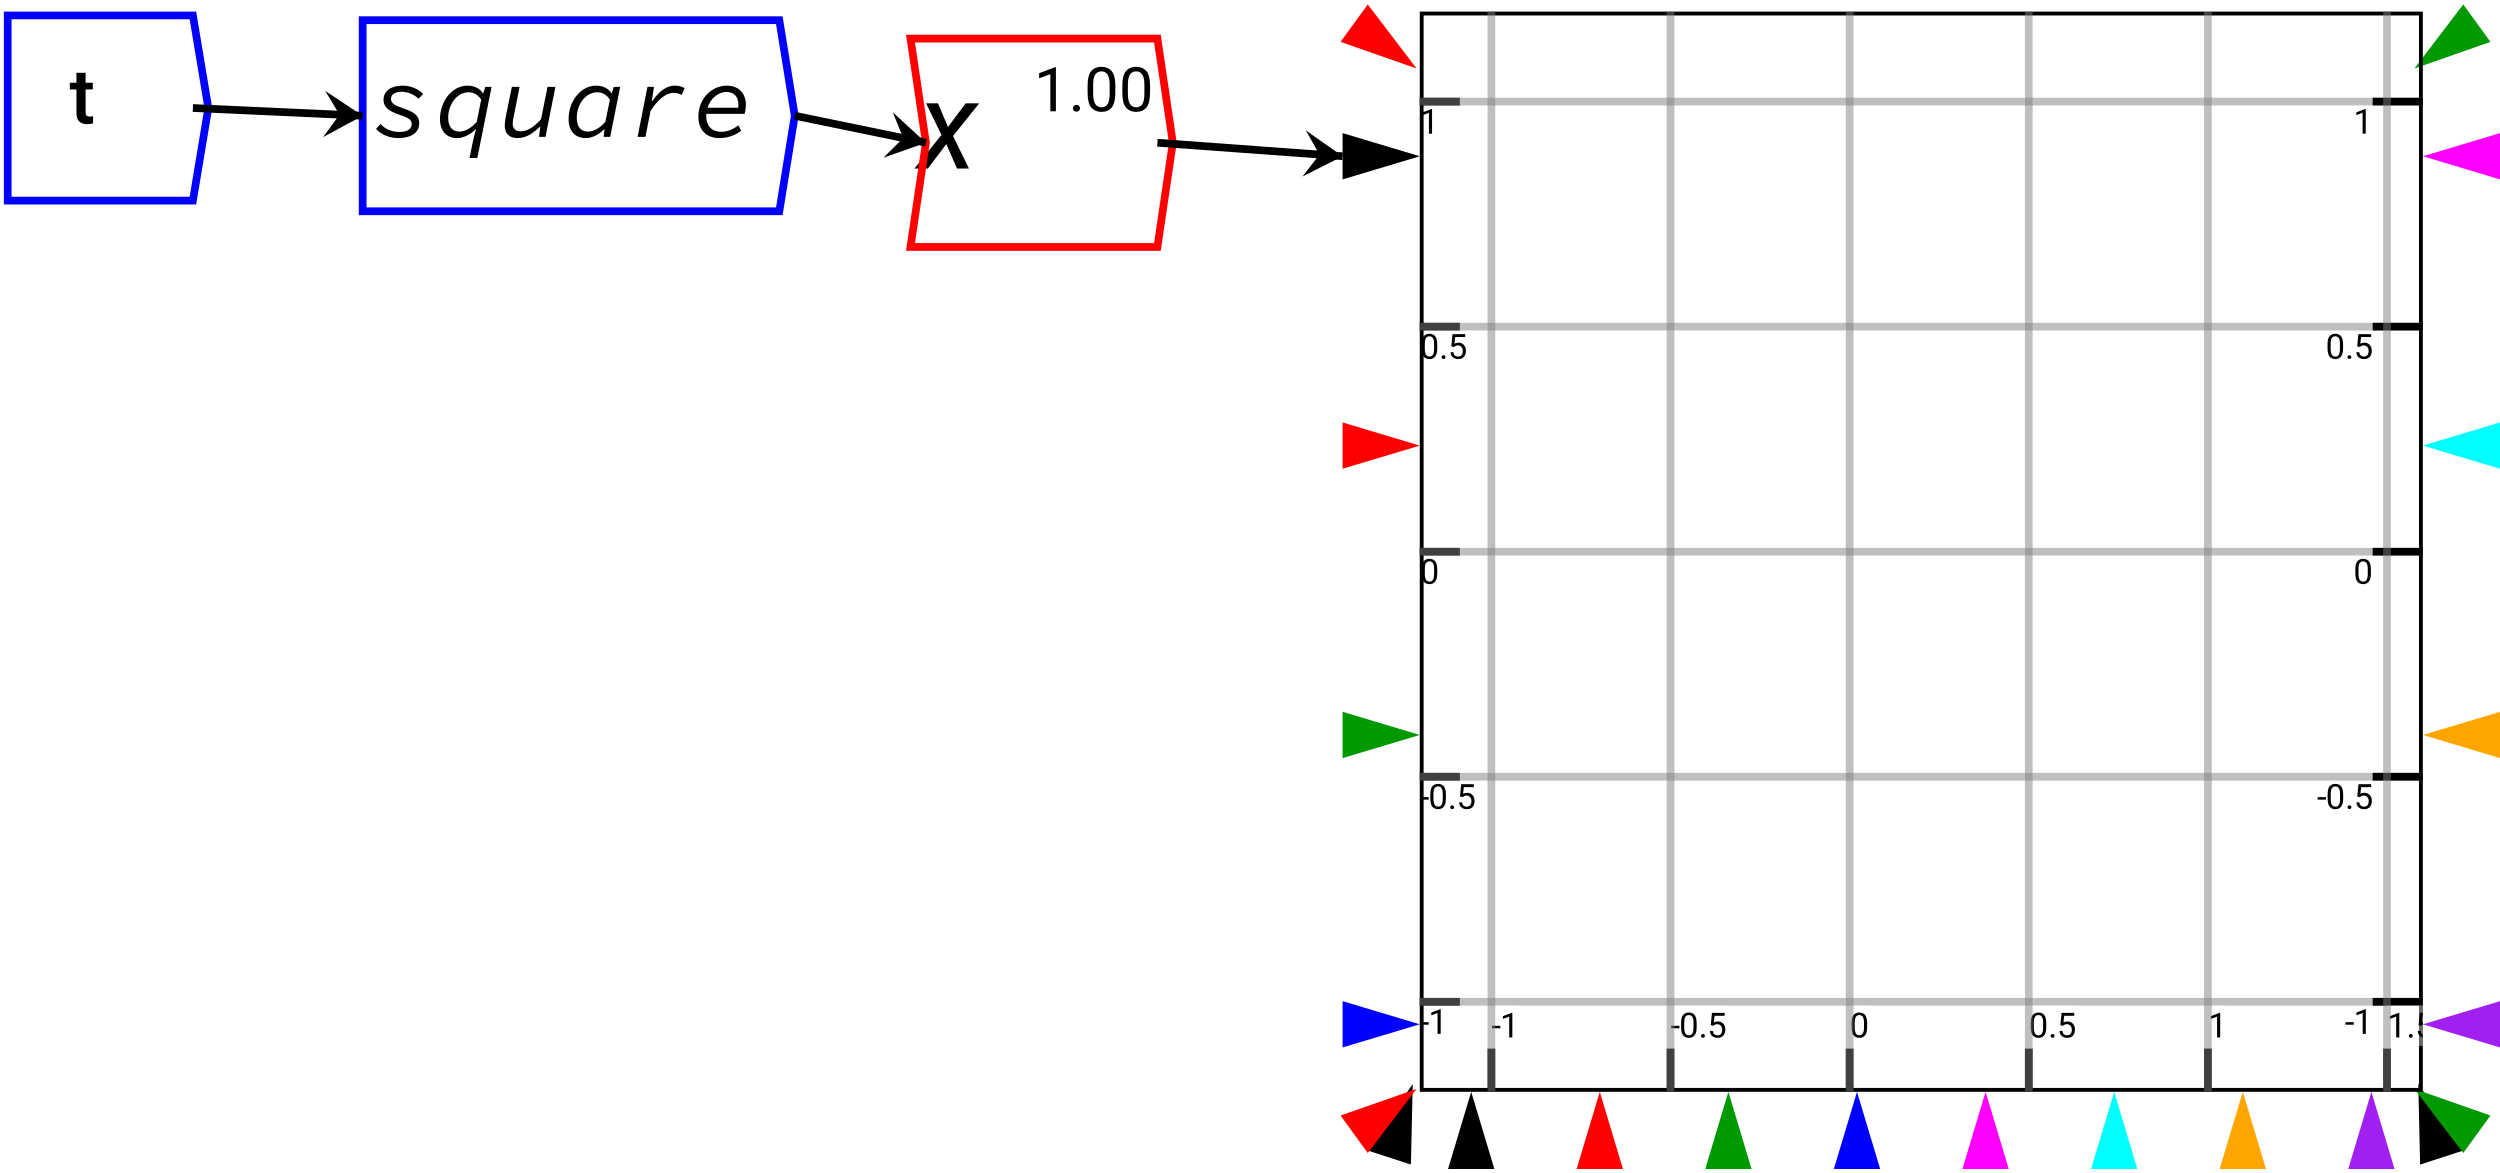
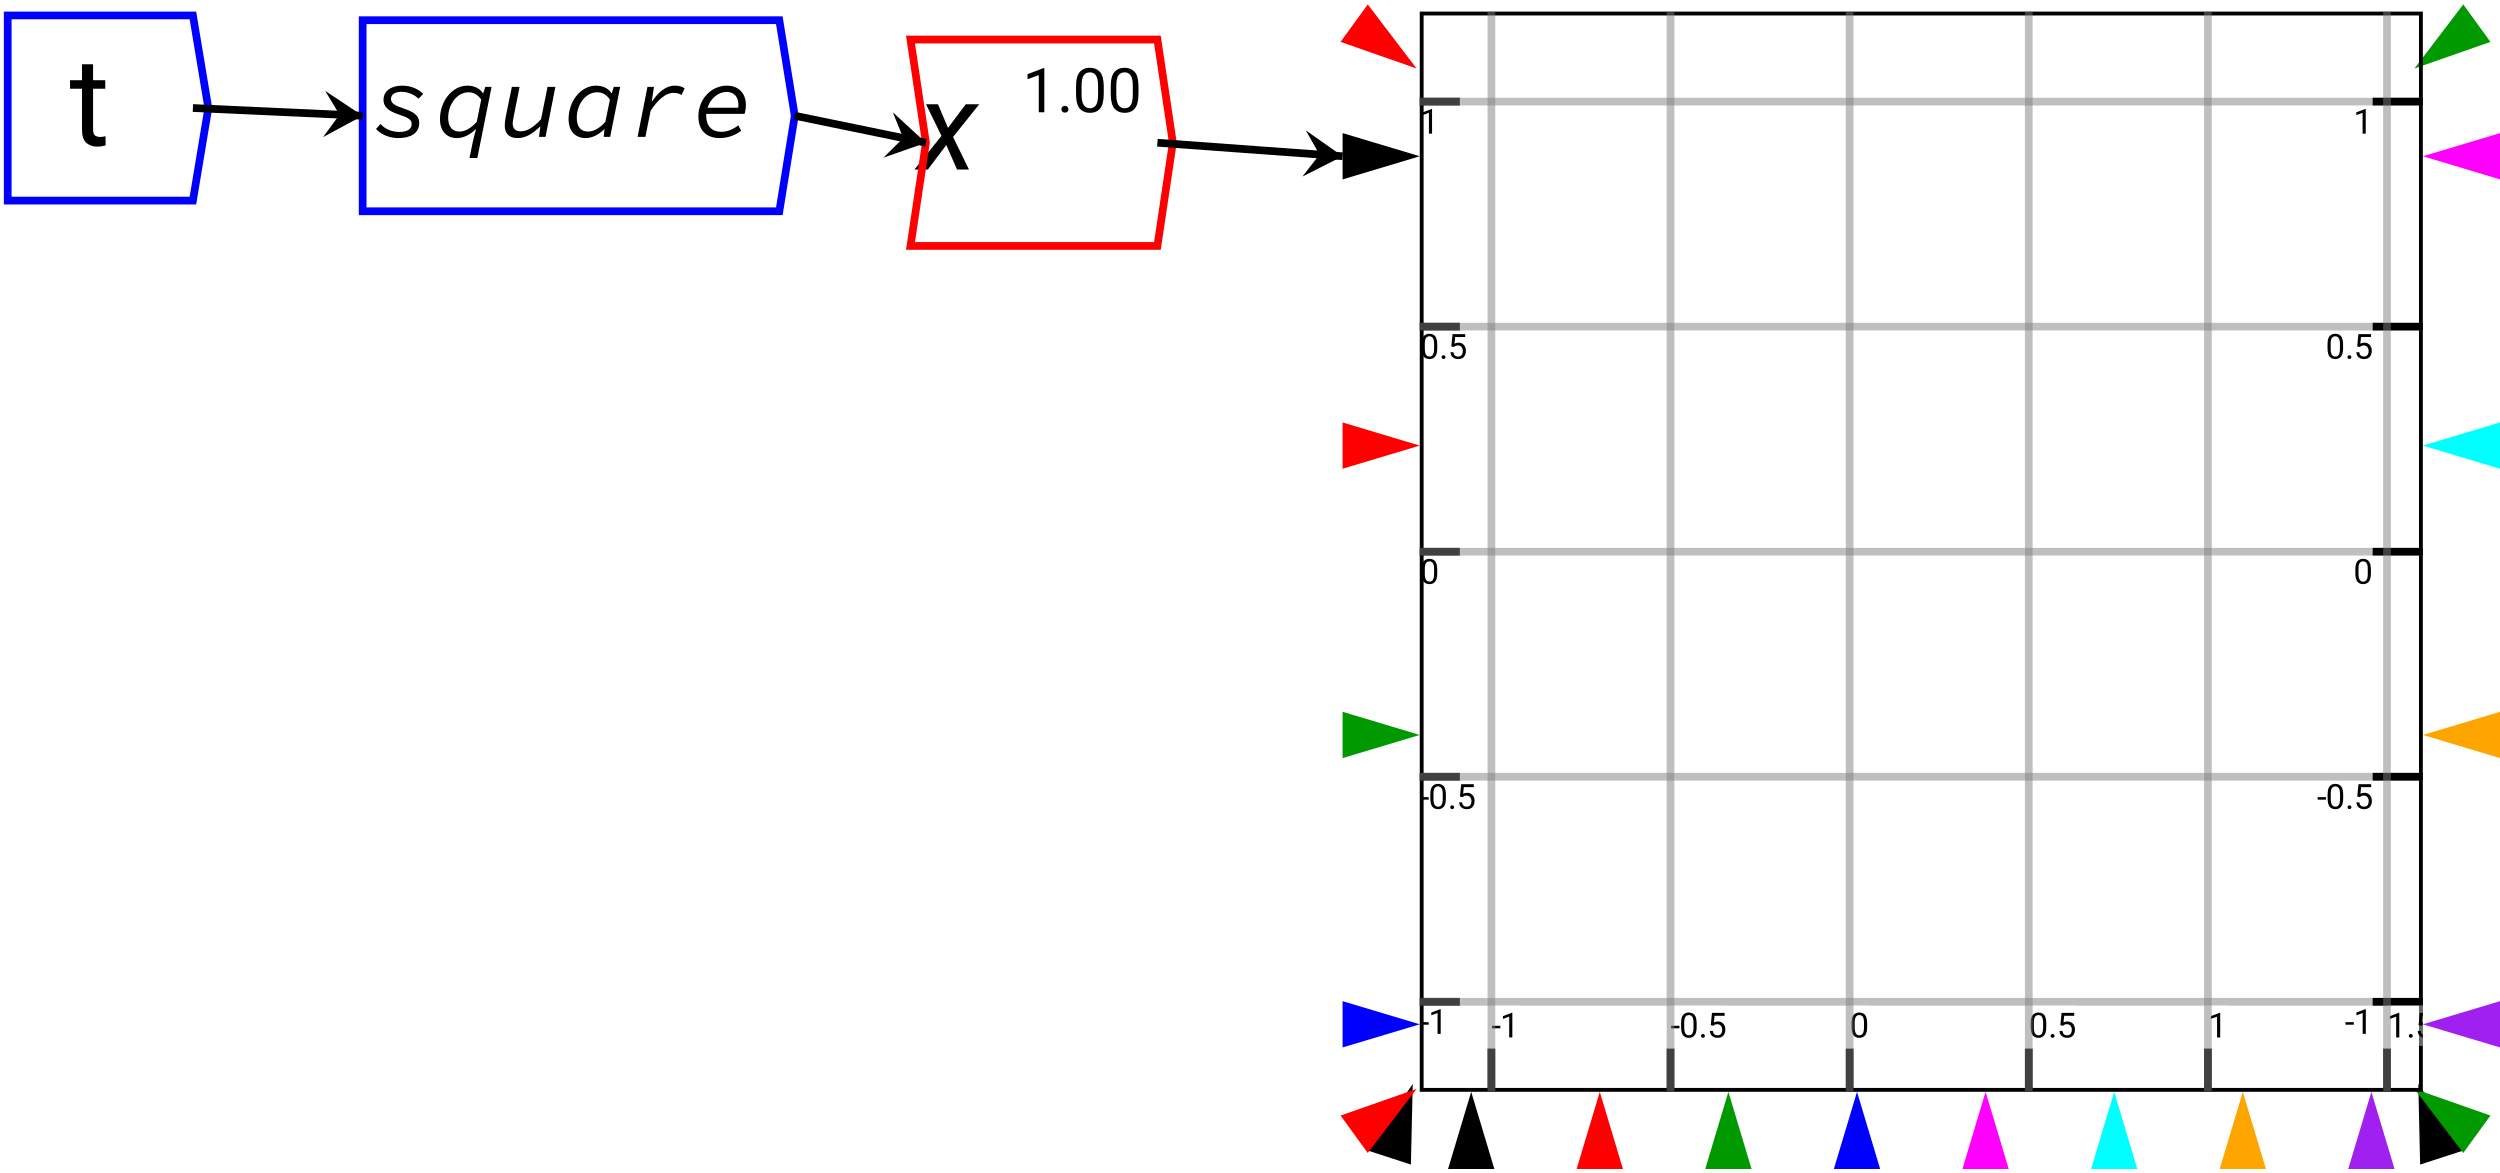
<svg xmlns="http://www.w3.org/2000/svg" xmlns:xlink="http://www.w3.org/1999/xlink" width="324" height="152" viewBox="0 0 324 152">
  <defs>
    <g>
      <g id="glyph-0-0">
        <path d="M 3.594 0.156 C 5.125 0.156 6.328 -0.406 6.328 -1.797 C 6.328 -2.859 5.484 -3.281 4.281 -3.688 C 3.234 -4.047 2.672 -4.312 2.672 -4.922 C 2.672 -5.484 3.188 -5.844 4.031 -5.844 C 4.984 -5.844 5.734 -5.406 6.266 -4.953 L 6.844 -5.578 C 6.297 -6.125 5.375 -6.641 4.125 -6.641 C 2.812 -6.641 1.703 -6.031 1.703 -4.797 C 1.703 -3.906 2.312 -3.359 3.656 -2.906 C 4.734 -2.547 5.359 -2.297 5.359 -1.672 C 5.359 -0.953 4.688 -0.641 3.781 -0.641 C 2.859 -0.641 1.953 -0.953 1.312 -1.672 L 0.734 -1.031 C 1.359 -0.312 2.484 0.156 3.594 0.156 Z M 3.594 0.156 " />
      </g>
      <g id="glyph-0-1">
        <path d="M 4.516 2.734 L 5.531 2.734 L 7.375 -6.484 L 6.562 -6.484 L 6.297 -5.672 L 6.234 -5.672 C 5.875 -6.25 5.172 -6.641 4.25 -6.641 C 2.281 -6.641 0.688 -4.641 0.688 -2.312 C 0.688 -0.703 1.578 0.156 2.906 0.156 C 3.734 0.156 4.625 -0.297 5.297 -0.984 L 5.359 -0.984 C 5.203 -0.469 5.031 0.234 4.953 0.594 Z M 3.219 -0.688 C 2.312 -0.688 1.75 -1.266 1.75 -2.484 C 1.75 -4.219 2.906 -5.781 4.391 -5.781 C 5 -5.781 5.594 -5.5 6.031 -4.828 L 5.453 -1.953 C 4.75 -1.141 3.938 -0.688 3.219 -0.688 Z M 3.219 -0.688 " />
      </g>
      <g id="glyph-0-2">
        <path d="M 2.422 0.156 C 3.578 0.156 4.516 -0.562 5.297 -1.312 L 5.359 -1.312 L 5.188 0 L 6.031 0 L 7.312 -6.484 L 6.297 -6.484 L 5.453 -2.297 C 4.578 -1.312 3.688 -0.719 2.812 -0.719 C 2.141 -0.719 1.781 -1.078 1.781 -1.719 C 1.781 -2.016 1.844 -2.297 1.906 -2.625 L 2.672 -6.484 L 1.672 -6.484 L 0.859 -2.516 C 0.797 -2.156 0.75 -1.828 0.75 -1.453 C 0.75 -0.484 1.266 0.156 2.422 0.156 Z M 2.422 0.156 " />
      </g>
      <g id="glyph-0-3">
        <path d="M 2.922 0.156 C 3.75 0.156 4.609 -0.297 5.297 -0.984 L 5.344 -0.984 L 5.234 0 L 6.078 0 L 7.375 -6.484 L 6.547 -6.484 L 6.297 -5.672 L 6.234 -5.672 C 5.875 -6.25 5.172 -6.641 4.25 -6.641 C 2.281 -6.641 0.688 -4.641 0.688 -2.312 C 0.688 -0.703 1.578 0.156 2.922 0.156 Z M 3.219 -0.688 C 2.312 -0.688 1.75 -1.25 1.75 -2.484 C 1.75 -4.219 2.906 -5.781 4.391 -5.781 C 5 -5.781 5.609 -5.5 6.047 -4.828 L 5.453 -1.953 C 4.75 -1.141 3.938 -0.688 3.219 -0.688 Z M 3.219 -0.688 " />
      </g>
      <g id="glyph-0-4">
        <path d="M 1.297 0 L 2.312 0 L 2.984 -3.375 C 3.875 -4.766 4.922 -5.703 5.922 -5.703 C 6.344 -5.703 6.656 -5.641 7 -5.422 L 7.391 -6.297 C 7.094 -6.516 6.656 -6.641 6.094 -6.641 C 4.969 -6.641 3.922 -5.734 3.203 -4.625 L 3.141 -4.625 L 3.422 -6.484 L 2.578 -6.484 Z M 1.297 0 " />
      </g>
      <g id="glyph-0-5">
        <path d="M 4.484 -5.828 C 5.438 -5.828 6.031 -5.203 6.031 -4.188 C 6.031 -4.047 6.031 -3.922 6 -3.781 L 2.031 -3.781 C 2.422 -5.031 3.484 -5.828 4.484 -5.828 Z M 3.594 0.156 C 4.734 0.156 5.75 -0.281 6.391 -0.797 L 6.016 -1.5 C 5.406 -1.016 4.656 -0.656 3.797 -0.656 C 2.625 -0.656 1.859 -1.391 1.859 -2.688 C 1.859 -2.797 1.859 -2.891 1.859 -2.984 L 6.828 -2.984 C 6.891 -3.156 7 -3.688 7 -4.141 C 7 -5.578 6.125 -6.641 4.531 -6.641 C 2.578 -6.641 0.844 -4.969 0.844 -2.641 C 0.844 -0.828 1.922 0.156 3.594 0.156 Z M 3.594 0.156 " />
      </g>
      <g id="glyph-1-0">
-         <path d="M 3.062 -0.016 C 2.832 0.055 2.57 0.094 2.281 0.094 C 1.883 0.094 1.555 -0.016 1.297 -0.234 C 1.035 -0.461 0.906 -0.848 0.906 -1.391 L 0.906 -4.406 L 0.047 -4.406 L 0.047 -5.281 L 0.906 -5.281 L 0.906 -6.562 L 2.094 -6.562 L 2.094 -5.281 L 3.031 -5.281 L 3.031 -4.406 L 2.094 -4.406 L 2.094 -1.453 C 2.094 -1.211 2.145 -1.055 2.25 -0.984 C 2.352 -0.922 2.484 -0.891 2.641 -0.891 C 2.785 -0.891 2.926 -0.906 3.062 -0.938 Z M 3.062 -0.016 " />
+         <path d="M 4.688 0 C 4.352 0.102 3.977 0.156 3.562 0.156 C 3.031 0.156 2.57 -0.004 2.188 -0.328 C 1.812 -0.66 1.625 -1.254 1.625 -2.109 L 1.625 -7.344 L 0.078 -7.344 L 0.078 -8.453 L 1.625 -8.453 L 1.625 -10.516 L 3.062 -10.516 L 3.062 -8.453 L 4.641 -8.453 L 4.641 -7.344 L 3.062 -7.344 L 3.062 -2.094 C 3.062 -1.664 3.156 -1.391 3.344 -1.266 C 3.531 -1.148 3.75 -1.094 4 -1.094 C 4.176 -1.094 4.398 -1.125 4.672 -1.188 Z M 4.688 0 " />
      </g>
      <g id="glyph-2-0">
        <path d="M 2.562 -8.453 L 3.859 -5.391 L 6.156 -8.453 L 7.906 -8.453 L 4.516 -4.219 L 6.578 0 L 5.031 0 L 3.641 -3.172 L 1.25 0 L -0.484 0 L 3.016 -4.359 L 1.016 -8.453 Z M 2.562 -8.453 " />
      </g>
      <g id="glyph-3-0">
</g>
      <g id="glyph-3-1">
        <path d="M 2.844 -5.719 L 2.844 0 L 2.125 0 L 2.125 -4.812 L 0.672 -4.281 L 0.672 -4.938 L 2.734 -5.719 Z M 2.844 -5.719 " />
      </g>
      <g id="glyph-3-2">
        <path d="M 0.562 -0.391 C 0.562 -0.504 0.598 -0.602 0.672 -0.688 C 0.754 -0.781 0.867 -0.828 1.016 -0.828 C 1.16 -0.828 1.27 -0.781 1.344 -0.688 C 1.426 -0.602 1.469 -0.504 1.469 -0.391 C 1.469 -0.266 1.426 -0.16 1.344 -0.078 C 1.27 0.004 1.16 0.047 1.016 0.047 C 0.867 0.047 0.754 0.004 0.672 -0.078 C 0.598 -0.16 0.562 -0.266 0.562 -0.391 Z M 0.562 -0.391 " />
      </g>
      <g id="glyph-3-3">
        <path d="M 4.047 -2.438 C 4.047 -1.5 3.883 -0.844 3.562 -0.469 C 3.238 -0.102 2.801 0.078 2.25 0.078 C 1.719 0.078 1.285 -0.098 0.953 -0.453 C 0.629 -0.816 0.461 -1.445 0.453 -2.344 L 0.453 -3.297 C 0.453 -4.223 0.613 -4.863 0.938 -5.219 C 1.258 -5.582 1.691 -5.766 2.234 -5.766 C 2.785 -5.766 3.223 -5.586 3.547 -5.234 C 3.867 -4.891 4.035 -4.273 4.047 -3.391 Z M 3.312 -3.422 C 3.312 -4.055 3.219 -4.504 3.031 -4.766 C 2.852 -5.035 2.594 -5.172 2.25 -5.172 C 1.906 -5.172 1.641 -5.039 1.453 -4.781 C 1.273 -4.531 1.18 -4.094 1.172 -3.469 L 1.172 -2.312 C 1.172 -1.676 1.266 -1.219 1.453 -0.938 C 1.641 -0.656 1.906 -0.516 2.25 -0.516 C 2.602 -0.516 2.867 -0.648 3.047 -0.922 C 3.223 -1.203 3.312 -1.656 3.312 -2.281 Z M 3.312 -3.422 " />
      </g>
      <g id="glyph-4-0">
        <path d="M 1.156 -1.516 L 1.156 -1.188 L 0.078 -1.188 L 0.078 -1.516 Z M 1.156 -1.516 " />
      </g>
      <g id="glyph-4-1">
        <path d="M 1.594 -3.203 L 1.594 0 L 1.188 0 L 1.188 -2.703 L 0.375 -2.406 L 0.375 -2.766 L 1.531 -3.203 Z M 1.594 -3.203 " />
      </g>
      <g id="glyph-4-2">
        <path d="M 2.266 -1.359 C 2.266 -0.836 2.172 -0.473 1.984 -0.266 C 1.805 -0.055 1.566 0.047 1.266 0.047 C 0.961 0.047 0.719 -0.051 0.531 -0.25 C 0.352 -0.457 0.258 -0.812 0.25 -1.312 L 0.25 -1.844 C 0.25 -2.363 0.336 -2.723 0.516 -2.922 C 0.703 -3.129 0.945 -3.234 1.25 -3.234 C 1.562 -3.234 1.805 -3.133 1.984 -2.938 C 2.16 -2.738 2.254 -2.391 2.266 -1.891 Z M 1.859 -1.922 C 1.859 -2.273 1.805 -2.523 1.703 -2.672 C 1.598 -2.828 1.445 -2.906 1.25 -2.906 C 1.062 -2.906 0.914 -2.832 0.812 -2.688 C 0.707 -2.539 0.656 -2.297 0.656 -1.953 L 0.656 -1.297 C 0.656 -0.941 0.707 -0.68 0.812 -0.516 C 0.914 -0.359 1.066 -0.281 1.266 -0.281 C 1.461 -0.281 1.609 -0.359 1.703 -0.516 C 1.805 -0.672 1.859 -0.926 1.859 -1.281 Z M 1.859 -1.922 " />
      </g>
      <g id="glyph-4-3">
        <path d="M 0.312 -0.219 C 0.312 -0.281 0.332 -0.332 0.375 -0.375 C 0.414 -0.426 0.477 -0.453 0.562 -0.453 C 0.645 -0.453 0.707 -0.426 0.75 -0.375 C 0.789 -0.332 0.812 -0.281 0.812 -0.219 C 0.812 -0.145 0.789 -0.082 0.75 -0.031 C 0.707 0.008 0.645 0.031 0.562 0.031 C 0.477 0.031 0.414 0.008 0.375 -0.031 C 0.332 -0.082 0.312 -0.145 0.312 -0.219 Z M 0.312 -0.219 " />
      </g>
      <g id="glyph-4-4">
        <path d="M 0.781 -1.516 L 0.453 -1.594 L 0.609 -3.188 L 2.25 -3.188 L 2.25 -2.812 L 0.953 -2.812 L 0.859 -1.953 C 1.016 -2.035 1.191 -2.078 1.391 -2.078 C 1.68 -2.078 1.91 -1.977 2.078 -1.781 C 2.254 -1.594 2.344 -1.336 2.344 -1.016 C 2.344 -0.711 2.258 -0.457 2.094 -0.25 C 1.926 -0.051 1.672 0.047 1.328 0.047 C 1.078 0.047 0.852 -0.023 0.656 -0.172 C 0.469 -0.316 0.363 -0.539 0.344 -0.844 L 0.719 -0.844 C 0.77 -0.469 0.973 -0.281 1.328 -0.281 C 1.523 -0.281 1.676 -0.344 1.781 -0.469 C 1.883 -0.602 1.938 -0.785 1.938 -1.016 C 1.938 -1.211 1.879 -1.379 1.766 -1.516 C 1.66 -1.648 1.504 -1.719 1.297 -1.719 C 1.16 -1.719 1.055 -1.695 0.984 -1.656 C 0.922 -1.625 0.852 -1.578 0.781 -1.516 Z M 0.781 -1.516 " />
      </g>
    </g>
    <clipPath id="clip-0">
      <path clip-rule="nonzero" d="M 184 1.5 L 314 1.5 L 314 141.5 L 184 141.5 Z M 184 1.5 " />
    </clipPath>
    <clipPath id="clip-1">
      <path clip-rule="nonzero" d="M 184 129 L 190 129 L 190 131 L 184 131 Z M 184 129 " />
    </clipPath>
    <clipPath id="clip-2">
      <path clip-rule="nonzero" d="M 184 129 L 314 129 L 314 131 L 184 131 Z M 184 129 " />
    </clipPath>
    <clipPath id="clip-3">
      <path clip-rule="nonzero" d="M 184 100 L 190 100 L 190 102 L 184 102 Z M 184 100 " />
    </clipPath>
    <clipPath id="clip-4">
      <path clip-rule="nonzero" d="M 184 100 L 314 100 L 314 102 L 184 102 Z M 184 100 " />
    </clipPath>
    <clipPath id="clip-5">
      <path clip-rule="nonzero" d="M 184 71 L 190 71 L 190 72 L 184 72 Z M 184 71 " />
    </clipPath>
    <clipPath id="clip-6">
      <path clip-rule="nonzero" d="M 184 71 L 314 71 L 314 72 L 184 72 Z M 184 71 " />
    </clipPath>
    <clipPath id="clip-7">
      <path clip-rule="nonzero" d="M 184 41 L 190 41 L 190 43 L 184 43 Z M 184 41 " />
    </clipPath>
    <clipPath id="clip-8">
      <path clip-rule="nonzero" d="M 184 41 L 314 41 L 314 43 L 184 43 Z M 184 41 " />
    </clipPath>
    <clipPath id="clip-9">
      <path clip-rule="nonzero" d="M 184 12 L 190 12 L 190 14 L 184 14 Z M 184 12 " />
    </clipPath>
    <clipPath id="clip-10">
      <path clip-rule="nonzero" d="M 184 12 L 314 12 L 314 14 L 184 14 Z M 184 12 " />
    </clipPath>
    <clipPath id="clip-11">
      <path clip-rule="nonzero" d="M 307 129 L 314 129 L 314 131 L 307 131 Z M 307 129 " />
    </clipPath>
    <clipPath id="clip-12">
      <path clip-rule="nonzero" d="M 307 100 L 314 100 L 314 102 L 307 102 Z M 307 100 " />
    </clipPath>
    <clipPath id="clip-13">
      <path clip-rule="nonzero" d="M 307 71 L 314 71 L 314 72 L 307 72 Z M 307 71 " />
    </clipPath>
    <clipPath id="clip-14">
      <path clip-rule="nonzero" d="M 307 41 L 314 41 L 314 43 L 307 43 Z M 307 41 " />
    </clipPath>
    <clipPath id="clip-15">
      <path clip-rule="nonzero" d="M 307 12 L 314 12 L 314 14 L 307 14 Z M 307 12 " />
    </clipPath>
    <clipPath id="clip-16">
      <path clip-rule="nonzero" d="M 192 135 L 194 135 L 194 141.5 L 192 141.5 Z M 192 135 " />
    </clipPath>
    <clipPath id="clip-17">
      <path clip-rule="nonzero" d="M 192 1.5 L 194 1.5 L 194 141.5 L 192 141.5 Z M 192 1.5 " />
    </clipPath>
    <clipPath id="clip-18">
      <path clip-rule="nonzero" d="M 216 135 L 217 135 L 217 141.5 L 216 141.5 Z M 216 135 " />
    </clipPath>
    <clipPath id="clip-19">
      <path clip-rule="nonzero" d="M 216 1.5 L 217 1.5 L 217 141.5 L 216 141.5 Z M 216 1.5 " />
    </clipPath>
    <clipPath id="clip-20">
      <path clip-rule="nonzero" d="M 239 135 L 241 135 L 241 141.5 L 239 141.5 Z M 239 135 " />
    </clipPath>
    <clipPath id="clip-21">
      <path clip-rule="nonzero" d="M 239 1.5 L 241 1.5 L 241 141.5 L 239 141.5 Z M 239 1.5 " />
    </clipPath>
    <clipPath id="clip-22">
      <path clip-rule="nonzero" d="M 262 135 L 264 135 L 264 141.5 L 262 141.5 Z M 262 135 " />
    </clipPath>
    <clipPath id="clip-23">
      <path clip-rule="nonzero" d="M 262 1.5 L 264 1.5 L 264 141.5 L 262 141.5 Z M 262 1.5 " />
    </clipPath>
    <clipPath id="clip-24">
      <path clip-rule="nonzero" d="M 285 135 L 287 135 L 287 141.5 L 285 141.5 Z M 285 135 " />
    </clipPath>
    <clipPath id="clip-25">
      <path clip-rule="nonzero" d="M 285 1.5 L 287 1.5 L 287 141.5 L 285 141.5 Z M 285 1.5 " />
    </clipPath>
    <clipPath id="clip-26">
      <path clip-rule="nonzero" d="M 308 135 L 310 135 L 310 141.5 L 308 141.5 Z M 308 135 " />
    </clipPath>
    <clipPath id="clip-27">
      <path clip-rule="nonzero" d="M 309 130 L 314 130 L 314 136 L 309 136 Z M 309 130 " />
    </clipPath>
    <clipPath id="clip-28">
      <path clip-rule="nonzero" d="M 309 131 L 314 131 L 314 135 L 309 135 Z M 309 131 " />
    </clipPath>
    <clipPath id="clip-29">
      <path clip-rule="nonzero" d="M 308 1.5 L 310 1.5 L 310 141.5 L 308 141.5 Z M 308 1.5 " />
    </clipPath>
  </defs>
  <g fill="rgb(0%, 0%, 0%)" fill-opacity="1">
    <use xlink:href="#glyph-0-0" x="48" y="17.74" />
    <use xlink:href="#glyph-0-1" x="56.333" y="17.74" />
    <use xlink:href="#glyph-0-2" x="64.667" y="17.74" />
    <use xlink:href="#glyph-0-3" x="73" y="17.74" />
    <use xlink:href="#glyph-0-4" x="81.333" y="17.74" />
    <use xlink:href="#glyph-0-5" x="89.667" y="17.74" />
  </g>
  <path fill="none" stroke-width="1" stroke-linecap="butt" stroke-linejoin="miter" stroke="rgb(0%, 0%, 100%)" stroke-opacity="1" stroke-miterlimit="10" d="M -27 -12.379 L -27 12.379 L 27 12.379 L 29 0 L 27 -12.379 Z M -27 -12.379 " transform="matrix(1, 0, 0, 1, 74, 15)" />
  <g fill="rgb(0%, 0%, 0%)" fill-opacity="1">
-     <use xlink:href="#glyph-1-0" x="9" y="16" />
+     <use xlink:href="#glyph-1-0" x="9" y="18.844" />
  </g>
  <path fill="none" stroke-width="1" stroke-linecap="butt" stroke-linejoin="miter" stroke="rgb(0%, 0%, 100%)" stroke-opacity="1" stroke-miterlimit="10" d="M -12 -12 L -12 12 L 12 12 L 14 0 L 12 -12 Z M -12 -12 " transform="matrix(1, 0, 0, 1, 13, 14)" />
  <g fill="rgb(0%, 0%, 0%)" fill-opacity="1">
-     <use xlink:href="#glyph-2-0" x="119" y="21.844" />
-   </g>
-   <g fill="rgb(0%, 0%, 0%)" fill-opacity="1">
-     <use xlink:href="#glyph-3-0" x="132" y="14.422" />
-     <use xlink:href="#glyph-3-1" x="134" y="14.422" />
-     <use xlink:href="#glyph-3-2" x="138.5" y="14.422" />
-     <use xlink:href="#glyph-3-3" x="140.5" y="14.422" />
-     <use xlink:href="#glyph-3-3" x="145" y="14.422" />
-   </g>
-   <path fill="none" stroke-width="1" stroke-linecap="butt" stroke-linejoin="miter" stroke="rgb(100%, 0%, 0%)" stroke-opacity="1" stroke-miterlimit="10" d="M -16 -13.5 L -14 0 L -16 13.5 L 16 13.5 L 18 0 L 16 -13.5 Z M -16 -13.5 " transform="matrix(1, 0, 0, 1, 134, 18.5)" />
+     <use xlink:href="#glyph-2-0" x="119" y="21.969" />
+   </g>
+   <g fill="rgb(0%, 0%, 0%)" fill-opacity="1">
+     <use xlink:href="#glyph-3-0" x="130.5" y="14.547" />
+     <use xlink:href="#glyph-3-1" x="132.5" y="14.547" />
+     <use xlink:href="#glyph-3-2" x="137" y="14.547" />
+     <use xlink:href="#glyph-3-3" x="139" y="14.547" />
+     <use xlink:href="#glyph-3-3" x="143.5" y="14.547" />
+   </g>
+   <path fill="none" stroke-width="1" stroke-linecap="butt" stroke-linejoin="miter" stroke="rgb(100%, 0%, 0%)" stroke-opacity="1" stroke-miterlimit="10" d="M -16 -13.375 L -14 0 L -16 13.375 L 16 13.375 L 18 0 L 16 -13.375 Z M -16 -13.375 " transform="matrix(1, 0, 0, 1, 134, 18.5)" />
  <path fill-rule="nonzero" fill="rgb(0%, 0%, 0%)" fill-opacity="1" d="M 183.09 140.488 L 177.148 149.074 L 182.852 150.926 " />
  <path fill-rule="nonzero" fill="rgb(0%, 0%, 0%)" fill-opacity="1" d="M 313.41 140.488 L 313.648 150.926 L 319.352 149.074 " />
  <path fill-rule="nonzero" fill="rgb(100%, 0%, 0%)" fill-opacity="1" d="M 183.59 141.121 L 173.738 144.574 L 177.262 149.426 " />
  <path fill-rule="nonzero" fill="rgb(100%, 0%, 0%)" fill-opacity="1" d="M 183.59 8.879 L 177.262 0.574 L 173.738 5.426 " />
  <path fill-rule="nonzero" fill="rgb(0%, 60%, 0%)" fill-opacity="1" d="M 312.91 141.121 L 319.238 149.426 L 322.762 144.574 " />
  <path fill-rule="nonzero" fill="rgb(0%, 60%, 0%)" fill-opacity="1" d="M 312.91 8.879 L 322.762 5.426 L 319.238 0.574 " />
  <path fill-rule="nonzero" fill="rgb(0%, 0%, 0%)" fill-opacity="1" d="M 184 20.25 L 174 17.25 L 174 23.25 " />
  <path fill-rule="nonzero" fill="rgb(100%, 0%, 0%)" fill-opacity="1" d="M 184 57.75 L 174 54.75 L 174 60.75 " />
  <path fill-rule="nonzero" fill="rgb(0%, 60%, 0%)" fill-opacity="1" d="M 184 95.25 L 174 92.25 L 174 98.25 " />
  <path fill-rule="nonzero" fill="rgb(0%, 0%, 100%)" fill-opacity="1" d="M 184 132.75 L 174 129.75 L 174 135.75 " />
  <path fill-rule="nonzero" fill="rgb(100%, 0%, 100%)" fill-opacity="1" d="M 314 20.25 L 324 23.25 L 324 17.25 " />
  <path fill-rule="nonzero" fill="rgb(0%, 100%, 100%)" fill-opacity="1" d="M 314 57.75 L 324 60.75 L 324 54.75 " />
  <path fill-rule="nonzero" fill="rgb(100%, 64.7%, 0%)" fill-opacity="1" d="M 314 95.25 L 324 98.25 L 324 92.25 " />
  <path fill-rule="nonzero" fill="rgb(62.7%, 12.5%, 94.1%)" fill-opacity="1" d="M 314 132.75 L 324 135.75 L 324 129.75 " />
  <path fill-rule="nonzero" fill="rgb(0%, 0%, 0%)" fill-opacity="1" d="M 190.668 141.5 L 187.668 151.5 L 193.668 151.5 " />
  <path fill-rule="nonzero" fill="rgb(100%, 0%, 0%)" fill-opacity="1" d="M 207.332 141.5 L 204.332 151.5 L 210.332 151.5 " />
  <path fill-rule="nonzero" fill="rgb(0%, 60%, 0%)" fill-opacity="1" d="M 224 141.5 L 221 151.5 L 227 151.5 " />
  <path fill-rule="nonzero" fill="rgb(0%, 0%, 100%)" fill-opacity="1" d="M 240.668 141.5 L 237.668 151.5 L 243.668 151.5 " />
  <path fill-rule="nonzero" fill="rgb(100%, 0%, 100%)" fill-opacity="1" d="M 257.332 141.5 L 254.332 151.5 L 260.332 151.5 " />
  <path fill-rule="nonzero" fill="rgb(0%, 100%, 100%)" fill-opacity="1" d="M 274 141.5 L 271 151.5 L 277 151.5 " />
  <path fill-rule="nonzero" fill="rgb(100%, 64.7%, 0%)" fill-opacity="1" d="M 290.668 141.5 L 287.668 151.5 L 293.668 151.5 " />
  <path fill-rule="nonzero" fill="rgb(62.7%, 12.5%, 94.1%)" fill-opacity="1" d="M 307.332 141.5 L 304.332 151.5 L 310.332 151.5 " />
  <g clip-path="url(#clip-0)">
    <path fill="none" stroke-width="1" stroke-linecap="butt" stroke-linejoin="miter" stroke="rgb(0%, 0%, 0%)" stroke-opacity="1" stroke-miterlimit="10" d="M 171 127.5 L 301 127.5 L 301 -12.5 L 171 -12.5 Z M 171 127.5 " transform="matrix(1, 0, 0, 1, 13, 14)" />
  </g>
  <g clip-path="url(#clip-1)">
    <path fill="none" stroke-width="1" stroke-linecap="butt" stroke-linejoin="miter" stroke="rgb(0%, 0%, 0%)" stroke-opacity="1" stroke-miterlimit="10" d="M 171 115.832 L 176.199 115.832 " transform="matrix(1, 0, 0, 1, 13, 14)" />
  </g>
  <g fill="rgb(0%, 0%, 0%)" fill-opacity="1">
    <use xlink:href="#glyph-4-0" x="184" y="133.989" />
    <use xlink:href="#glyph-4-1" x="185.12" y="133.989" />
  </g>
  <g clip-path="url(#clip-2)">
    <path fill="none" stroke-width="1" stroke-linecap="butt" stroke-linejoin="miter" stroke="rgb(50%, 50%, 50%)" stroke-opacity="0.5" stroke-miterlimit="10" d="M 171 115.832 L 301 115.832 " transform="matrix(1, 0, 0, 1, 13, 14)" />
  </g>
  <g clip-path="url(#clip-3)">
    <path fill="none" stroke-width="1" stroke-linecap="butt" stroke-linejoin="miter" stroke="rgb(0%, 0%, 0%)" stroke-opacity="1" stroke-miterlimit="10" d="M 171 86.668 L 176.199 86.668 " transform="matrix(1, 0, 0, 1, 13, 14)" />
  </g>
  <g fill="rgb(0%, 0%, 0%)" fill-opacity="1">
    <use xlink:href="#glyph-4-0" x="184" y="104.824" />
    <use xlink:href="#glyph-4-2" x="185.12" y="104.824" />
    <use xlink:href="#glyph-4-3" x="187.64" y="104.824" />
    <use xlink:href="#glyph-4-4" x="188.76" y="104.824" />
  </g>
  <g clip-path="url(#clip-4)">
    <path fill="none" stroke-width="1" stroke-linecap="butt" stroke-linejoin="miter" stroke="rgb(50%, 50%, 50%)" stroke-opacity="0.5" stroke-miterlimit="10" d="M 171 86.668 L 301 86.668 " transform="matrix(1, 0, 0, 1, 13, 14)" />
  </g>
  <g clip-path="url(#clip-5)">
    <path fill="none" stroke-width="1" stroke-linecap="butt" stroke-linejoin="miter" stroke="rgb(0%, 0%, 0%)" stroke-opacity="1" stroke-miterlimit="10" d="M 171 57.5 L 176.199 57.5 " transform="matrix(1, 0, 0, 1, 13, 14)" />
  </g>
  <g fill="rgb(0%, 0%, 0%)" fill-opacity="1">
    <use xlink:href="#glyph-4-2" x="184" y="75.657" />
  </g>
  <g clip-path="url(#clip-6)">
    <path fill="none" stroke-width="1" stroke-linecap="butt" stroke-linejoin="miter" stroke="rgb(50%, 50%, 50%)" stroke-opacity="0.5" stroke-miterlimit="10" d="M 171 57.5 L 301 57.5 " transform="matrix(1, 0, 0, 1, 13, 14)" />
  </g>
  <g clip-path="url(#clip-7)">
    <path fill="none" stroke-width="1" stroke-linecap="butt" stroke-linejoin="miter" stroke="rgb(0%, 0%, 0%)" stroke-opacity="1" stroke-miterlimit="10" d="M 171 28.332 L 176.199 28.332 " transform="matrix(1, 0, 0, 1, 13, 14)" />
  </g>
  <g fill="rgb(0%, 0%, 0%)" fill-opacity="1">
    <use xlink:href="#glyph-4-2" x="184" y="46.489" />
    <use xlink:href="#glyph-4-3" x="186.52" y="46.489" />
    <use xlink:href="#glyph-4-4" x="187.64" y="46.489" />
  </g>
  <g clip-path="url(#clip-8)">
    <path fill="none" stroke-width="1" stroke-linecap="butt" stroke-linejoin="miter" stroke="rgb(50%, 50%, 50%)" stroke-opacity="0.5" stroke-miterlimit="10" d="M 171 28.332 L 301 28.332 " transform="matrix(1, 0, 0, 1, 13, 14)" />
  </g>
  <g clip-path="url(#clip-9)">
    <path fill="none" stroke-width="1" stroke-linecap="butt" stroke-linejoin="miter" stroke="rgb(0%, 0%, 0%)" stroke-opacity="1" stroke-miterlimit="10" d="M 171 -0.832 L 176.199 -0.832 " transform="matrix(1, 0, 0, 1, 13, 14)" />
  </g>
  <g fill="rgb(0%, 0%, 0%)" fill-opacity="1">
    <use xlink:href="#glyph-4-1" x="184" y="17.324" />
  </g>
  <g clip-path="url(#clip-10)">
    <path fill="none" stroke-width="1" stroke-linecap="butt" stroke-linejoin="miter" stroke="rgb(50%, 50%, 50%)" stroke-opacity="0.5" stroke-miterlimit="10" d="M 171 -0.832 L 301 -0.832 " transform="matrix(1, 0, 0, 1, 13, 14)" />
  </g>
  <g clip-path="url(#clip-11)">
    <path fill="none" stroke-width="1" stroke-linecap="butt" stroke-linejoin="miter" stroke="rgb(0%, 0%, 0%)" stroke-opacity="1" stroke-miterlimit="10" d="M 301 115.832 L 294.5 115.832 " transform="matrix(1, 0, 0, 1, 13, 14)" />
  </g>
  <g fill="rgb(0%, 0%, 0%)" fill-opacity="1">
    <use xlink:href="#glyph-4-0" x="303.895" y="133.989" />
    <use xlink:href="#glyph-4-1" x="305.015" y="133.989" />
  </g>
  <g clip-path="url(#clip-12)">
    <path fill="none" stroke-width="1" stroke-linecap="butt" stroke-linejoin="miter" stroke="rgb(0%, 0%, 0%)" stroke-opacity="1" stroke-miterlimit="10" d="M 301 86.668 L 294.5 86.668 " transform="matrix(1, 0, 0, 1, 13, 14)" />
  </g>
  <g fill="rgb(0%, 0%, 0%)" fill-opacity="1">
    <use xlink:href="#glyph-4-0" x="300.289" y="104.824" />
    <use xlink:href="#glyph-4-2" x="301.409" y="104.824" />
    <use xlink:href="#glyph-4-3" x="303.929" y="104.824" />
    <use xlink:href="#glyph-4-4" x="305.049" y="104.824" />
  </g>
  <g clip-path="url(#clip-13)">
    <path fill="none" stroke-width="1" stroke-linecap="butt" stroke-linejoin="miter" stroke="rgb(0%, 0%, 0%)" stroke-opacity="1" stroke-miterlimit="10" d="M 301 57.5 L 294.5 57.5 " transform="matrix(1, 0, 0, 1, 13, 14)" />
  </g>
  <g fill="rgb(0%, 0%, 0%)" fill-opacity="1">
    <use xlink:href="#glyph-4-2" x="305.004" y="75.657" />
  </g>
  <g clip-path="url(#clip-14)">
    <path fill="none" stroke-width="1" stroke-linecap="butt" stroke-linejoin="miter" stroke="rgb(0%, 0%, 0%)" stroke-opacity="1" stroke-miterlimit="10" d="M 301 28.332 L 294.5 28.332 " transform="matrix(1, 0, 0, 1, 13, 14)" />
  </g>
  <g fill="rgb(0%, 0%, 0%)" fill-opacity="1">
    <use xlink:href="#glyph-4-2" x="301.398" y="46.489" />
    <use xlink:href="#glyph-4-3" x="303.918" y="46.489" />
    <use xlink:href="#glyph-4-4" x="305.038" y="46.489" />
  </g>
  <g clip-path="url(#clip-15)">
    <path fill="none" stroke-width="1" stroke-linecap="butt" stroke-linejoin="miter" stroke="rgb(0%, 0%, 0%)" stroke-opacity="1" stroke-miterlimit="10" d="M 301 -0.832 L 294.5 -0.832 " transform="matrix(1, 0, 0, 1, 13, 14)" />
  </g>
  <g fill="rgb(0%, 0%, 0%)" fill-opacity="1">
    <use xlink:href="#glyph-4-1" x="305.004" y="17.324" />
  </g>
  <g clip-path="url(#clip-16)">
    <path fill="none" stroke-width="1" stroke-linecap="butt" stroke-linejoin="miter" stroke="rgb(0%, 0%, 0%)" stroke-opacity="1" stroke-miterlimit="10" d="M 180.285 127.5 L 180.285 121.898 " transform="matrix(1, 0, 0, 1, 13, 14)" />
  </g>
  <path fill-rule="nonzero" fill="rgb(100%, 100%, 100%)" fill-opacity="0.4" d="M 193.285 130.301 L 196.926 130.301 L 196.926 135.551 L 193.285 135.551 Z M 193.285 130.301 " />
  <g fill="rgb(0%, 0%, 0%)" fill-opacity="1">
    <use xlink:href="#glyph-4-0" x="193.285" y="134.457" />
    <use xlink:href="#glyph-4-1" x="194.405" y="134.457" />
  </g>
  <g clip-path="url(#clip-17)">
    <path fill="none" stroke-width="1" stroke-linecap="butt" stroke-linejoin="miter" stroke="rgb(50%, 50%, 50%)" stroke-opacity="0.5" stroke-miterlimit="10" d="M 180.285 127.5 L 180.285 -12.5 " transform="matrix(1, 0, 0, 1, 13, 14)" />
  </g>
  <g clip-path="url(#clip-18)">
    <path fill="none" stroke-width="1" stroke-linecap="butt" stroke-linejoin="miter" stroke="rgb(0%, 0%, 0%)" stroke-opacity="1" stroke-miterlimit="10" d="M 203.5 127.5 L 203.5 121.898 " transform="matrix(1, 0, 0, 1, 13, 14)" />
  </g>
  <path fill-rule="nonzero" fill="rgb(100%, 100%, 100%)" fill-opacity="0.4" d="M 216.5 130.301 L 223.781 130.301 L 223.781 135.551 L 216.5 135.551 Z M 216.5 130.301 " />
  <g fill="rgb(0%, 0%, 0%)" fill-opacity="1">
    <use xlink:href="#glyph-4-0" x="216.5" y="134.457" />
    <use xlink:href="#glyph-4-2" x="217.62" y="134.457" />
    <use xlink:href="#glyph-4-3" x="220.14" y="134.457" />
    <use xlink:href="#glyph-4-4" x="221.26" y="134.457" />
  </g>
  <g clip-path="url(#clip-19)">
    <path fill="none" stroke-width="1" stroke-linecap="butt" stroke-linejoin="miter" stroke="rgb(50%, 50%, 50%)" stroke-opacity="0.5" stroke-miterlimit="10" d="M 203.5 127.5 L 203.5 -12.5 " transform="matrix(1, 0, 0, 1, 13, 14)" />
  </g>
  <g clip-path="url(#clip-20)">
    <path fill="none" stroke-width="1" stroke-linecap="butt" stroke-linejoin="miter" stroke="rgb(0%, 0%, 0%)" stroke-opacity="1" stroke-miterlimit="10" d="M 226.715 127.5 L 226.715 121.898 " transform="matrix(1, 0, 0, 1, 13, 14)" />
  </g>
  <path fill-rule="nonzero" fill="rgb(100%, 100%, 100%)" fill-opacity="0.4" d="M 239.715 130.301 L 242.234 130.301 L 242.234 135.551 L 239.715 135.551 Z M 239.715 130.301 " />
  <g fill="rgb(0%, 0%, 0%)" fill-opacity="1">
    <use xlink:href="#glyph-4-2" x="239.715" y="134.457" />
  </g>
  <g clip-path="url(#clip-21)">
    <path fill="none" stroke-width="1" stroke-linecap="butt" stroke-linejoin="miter" stroke="rgb(50%, 50%, 50%)" stroke-opacity="0.5" stroke-miterlimit="10" d="M 226.715 127.5 L 226.715 -12.5 " transform="matrix(1, 0, 0, 1, 13, 14)" />
  </g>
  <g clip-path="url(#clip-22)">
    <path fill="none" stroke-width="1" stroke-linecap="butt" stroke-linejoin="miter" stroke="rgb(0%, 0%, 0%)" stroke-opacity="1" stroke-miterlimit="10" d="M 249.93 127.5 L 249.93 121.898 " transform="matrix(1, 0, 0, 1, 13, 14)" />
  </g>
  <path fill-rule="nonzero" fill="rgb(100%, 100%, 100%)" fill-opacity="0.4" d="M 262.93 130.301 L 269.09 130.301 L 269.09 135.551 L 262.93 135.551 Z M 262.93 130.301 " />
  <g fill="rgb(0%, 0%, 0%)" fill-opacity="1">
    <use xlink:href="#glyph-4-2" x="262.93" y="134.457" />
    <use xlink:href="#glyph-4-3" x="265.45" y="134.457" />
    <use xlink:href="#glyph-4-4" x="266.57" y="134.457" />
  </g>
  <g clip-path="url(#clip-23)">
    <path fill="none" stroke-width="1" stroke-linecap="butt" stroke-linejoin="miter" stroke="rgb(50%, 50%, 50%)" stroke-opacity="0.5" stroke-miterlimit="10" d="M 249.93 127.5 L 249.93 -12.5 " transform="matrix(1, 0, 0, 1, 13, 14)" />
  </g>
  <g clip-path="url(#clip-24)">
    <path fill="none" stroke-width="1" stroke-linecap="butt" stroke-linejoin="miter" stroke="rgb(0%, 0%, 0%)" stroke-opacity="1" stroke-miterlimit="10" d="M 273.145 127.5 L 273.145 121.898 " transform="matrix(1, 0, 0, 1, 13, 14)" />
  </g>
  <path fill-rule="nonzero" fill="rgb(100%, 100%, 100%)" fill-opacity="0.4" d="M 286.145 130.301 L 288.664 130.301 L 288.664 135.551 L 286.145 135.551 Z M 286.145 130.301 " />
  <g fill="rgb(0%, 0%, 0%)" fill-opacity="1">
    <use xlink:href="#glyph-4-1" x="286.145" y="134.457" />
  </g>
  <g clip-path="url(#clip-25)">
    <path fill="none" stroke-width="1" stroke-linecap="butt" stroke-linejoin="miter" stroke="rgb(50%, 50%, 50%)" stroke-opacity="0.5" stroke-miterlimit="10" d="M 273.145 127.5 L 273.145 -12.5 " transform="matrix(1, 0, 0, 1, 13, 14)" />
  </g>
  <g clip-path="url(#clip-26)">
    <path fill="none" stroke-width="1" stroke-linecap="butt" stroke-linejoin="miter" stroke="rgb(0%, 0%, 0%)" stroke-opacity="1" stroke-miterlimit="10" d="M 296.355 127.5 L 296.355 121.898 " transform="matrix(1, 0, 0, 1, 13, 14)" />
  </g>
  <g clip-path="url(#clip-27)">
    <path fill-rule="nonzero" fill="rgb(100%, 100%, 100%)" fill-opacity="0.4" d="M 309.355 130.301 L 315.516 130.301 L 315.516 135.551 L 309.355 135.551 Z M 309.355 130.301 " />
  </g>
  <g clip-path="url(#clip-28)">
    <g fill="rgb(0%, 0%, 0%)" fill-opacity="1">
      <use xlink:href="#glyph-4-1" x="309.355" y="134.457" />
      <use xlink:href="#glyph-4-3" x="311.875" y="134.457" />
      <use xlink:href="#glyph-4-4" x="312.995" y="134.457" />
    </g>
  </g>
  <g clip-path="url(#clip-29)">
    <path fill="none" stroke-width="1" stroke-linecap="butt" stroke-linejoin="miter" stroke="rgb(50%, 50%, 50%)" stroke-opacity="0.5" stroke-miterlimit="10" d="M 296.355 127.5 L 296.355 -12.5 " transform="matrix(1, 0, 0, 1, 13, 14)" />
  </g>
  <path fill="none" stroke-width="1" stroke-linecap="butt" stroke-linejoin="miter" stroke="rgb(0%, 0%, 0%)" stroke-opacity="1" stroke-miterlimit="10" d="M 12 0 L 34 1 " transform="matrix(1, 0, 0, 1, 13, 14)" />
  <path fill-rule="nonzero" fill="rgb(0%, 0%, 0%)" fill-opacity="1" d="M 47 15 L 42.141 11.777 L 44.004 14.863 L 41.867 17.77 Z M 47 15 " />
  <path fill="none" stroke-width="1" stroke-linecap="butt" stroke-linejoin="miter" stroke="rgb(0%, 0%, 0%)" stroke-opacity="1" stroke-miterlimit="10" d="M 90 1 L 107 4.5 " transform="matrix(1, 0, 0, 1, 13, 14)" />
  <path fill-rule="nonzero" fill="rgb(0%, 0%, 0%)" fill-opacity="1" d="M 120 18.5 L 115.707 14.555 L 117.062 17.895 L 114.496 20.43 Z M 120 18.5 " />
  <path fill="none" stroke-width="1" stroke-linecap="butt" stroke-linejoin="miter" stroke="rgb(0%, 0%, 0%)" stroke-opacity="1" stroke-miterlimit="10" d="M 137 4.5 L 161 6.25 " transform="matrix(1, 0, 0, 1, 13, 14)" />
  <path fill-rule="nonzero" fill="rgb(0%, 0%, 0%)" fill-opacity="1" d="M 174 20.25 L 169.23 16.895 L 171.008 20.031 L 168.797 22.879 Z M 174 20.25 " />
</svg>
